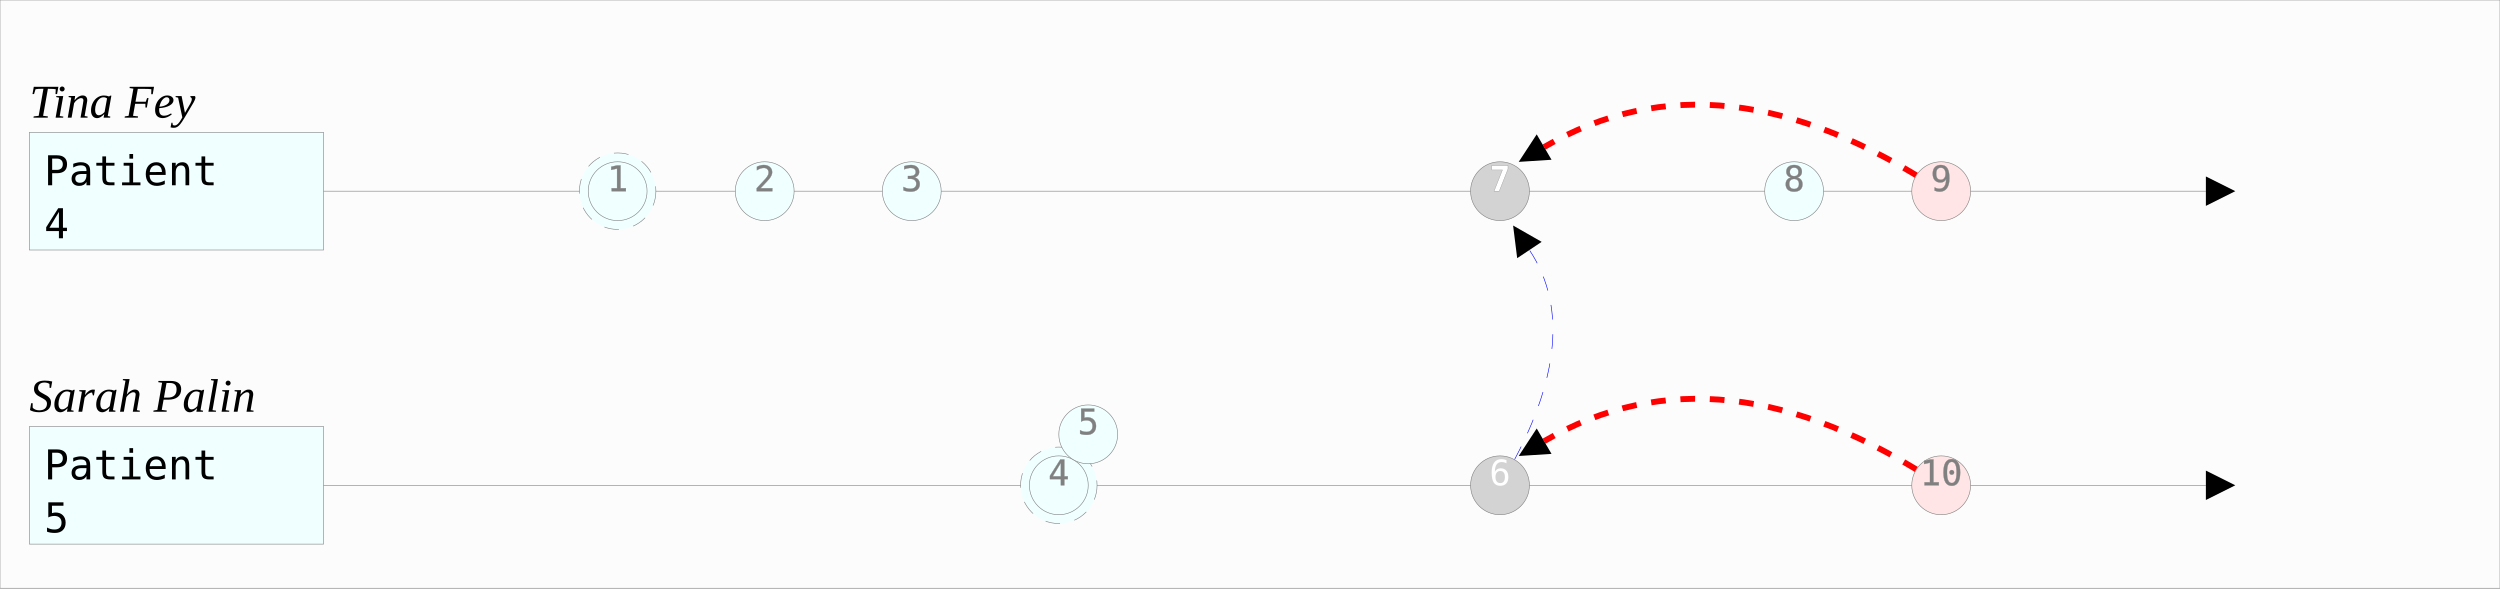
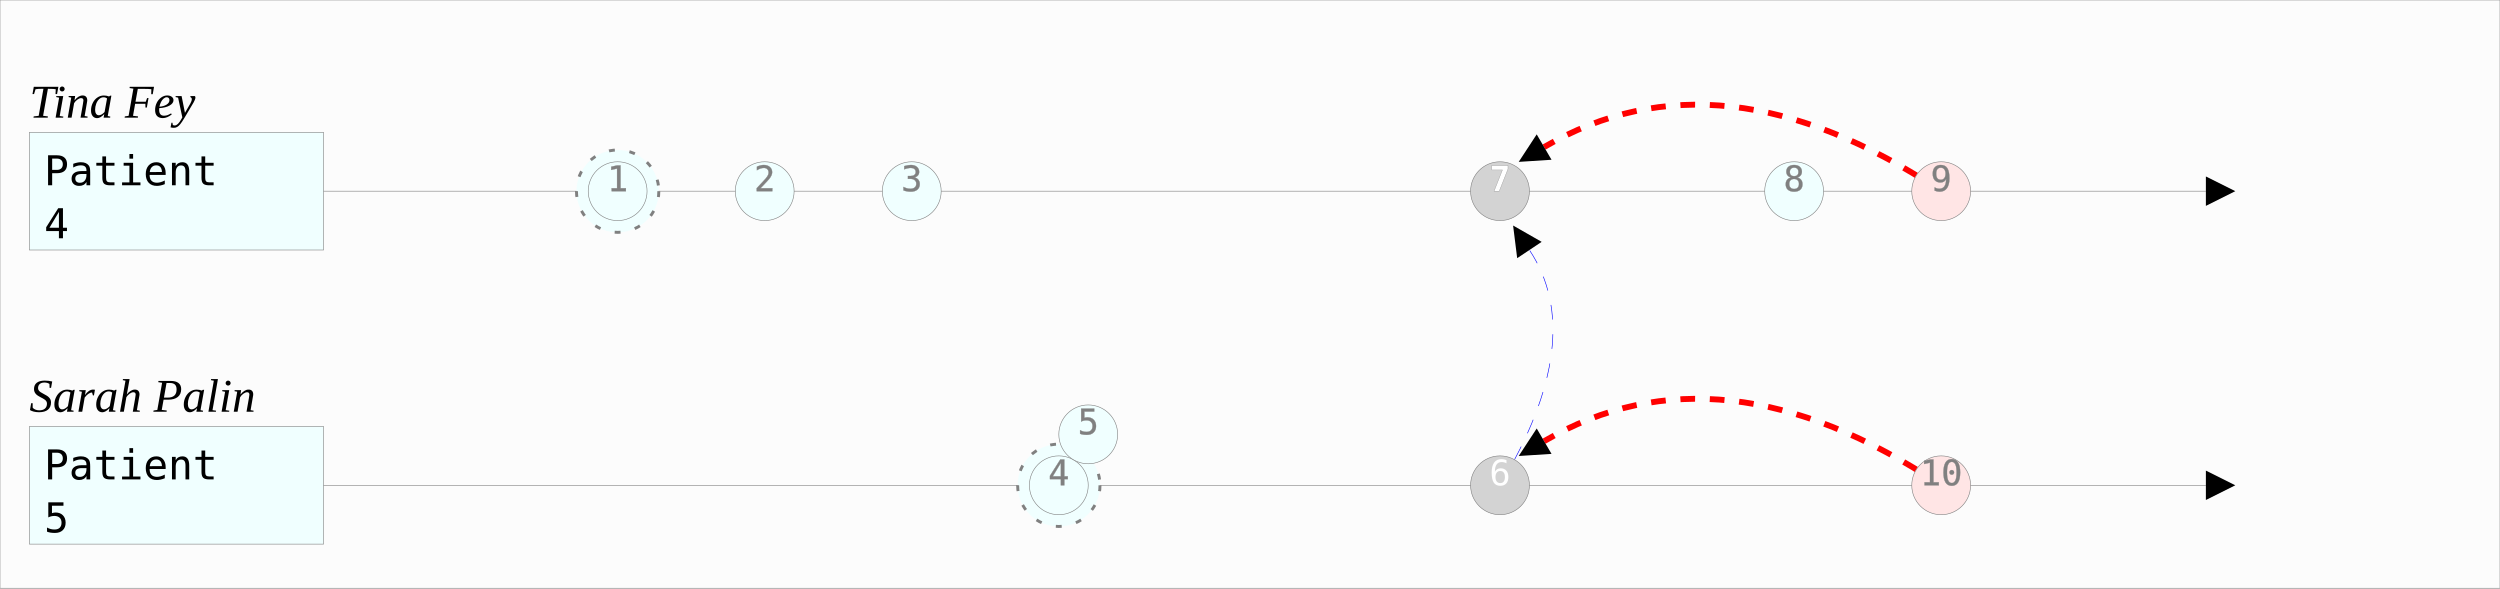
<svg xmlns="http://www.w3.org/2000/svg" height="200" width="850.0">
-   <style>/*  */
-         .background {
-             fill: #FCFCFC;
-             stroke-width: 0.2;
-             stroke: grey;
-         }
-         .aggregate {
-             fill: azure;
-             stroke-width: 0.2;
-             stroke: grey;
-         }
-         .aggregateText {
-             font-family: Menlo, monospace;
-             font-size: 14px;
-         }
-         .aggregateHeader {
-             font-family: "Times New Roman", serif;
-             font-size: 16px;
-             font-style: italic;
-         }
- 
-         .eventLine {
-             stroke: grey;
-             stroke-width: 0.2;
-         }
- 
-         .eventCreated {
-             fill: #FCFCFC;
-             stroke-width: 0.4;
-             stroke: #222;
-         }
-         .event circle {
-             fill: azure;
-             stroke-width: 0.2;
-             stroke: grey;
-         }
-         .event.Revert circle {
-             fill: #ffe5e5;
-         }
-         .event text {
-             font-family: Menlo, monospace;
-             font-size: 12px;
-             stroke: grey;
-             stroke-width: 0.1;
-             fill: grey;
-         }
-         .event circle.reverted {
-             fill: lightgrey !important;
-         }
-         
-         .event.DeprecatedBy circle {
-             fill: black;
-         }
-         .event.DeprecatedBy text {
-             fill: white;
-             stroke-width: 0;
-             font-weight: 100;
-         }
-         
-         .event.Deprecates circle {
-             fill: #e6c300;
-         }
-         .event.Deprecates text {
-             fill: white;
-             font-weight: bold;
-         }
-         .event.Join circle {
-             stroke-width: 2;
-             stroke: #e6c300;
-         }
-         .event.Disjoin circle {
-             stroke-width: 2;
-         }
-         /*  */</style>
+   <style>/*  */.background {
+   fill: #FCFCFC;
+   stroke-width: 0.2;
+   stroke: grey;
+ }
+ .aggregate rect {
+   fill: azure;
+   stroke-width: 0.2;
+   stroke: grey;
+ }
+ .aggregate text {
+   font-family: Menlo, monospace;
+   font-size: 14px;
+ }
+ .aggregate .description {
+   font-family: "Times New Roman", serif;
+   font-size: 16px;
+   font-style: italic;
+ }
+ .aggregate line {
+   stroke: grey;
+   stroke-width: 0.2;
+ }
+ .event path {
+   fill: transparent;
+   stroke-width: 2;
+ }
+ .event circle {
+   fill: azure;
+   stroke-width: 0.2;
+   stroke: grey;
+ }
+ .event text {
+   font-family: Menlo, monospace;
+   font-size: 12px;
+   stroke: grey;
+   stroke-width: 0.1;
+   fill: grey;
+   text-anchor: middle;
+   alignment-baseline: central;
+ }
+ .event circle.reverted {
+   fill: lightgrey !important;
+ }
+ .event.reverted path {
+   stroke-width: 0.2;
+ }
+ .event.Revert circle {
+   fill: #ffe5e5;
+ }
+ .event.Revert path {
+   stroke: red;
+   stroke-dasharray: 5, 5;
+   marker-end: url(#triangle);
+ }
+ .eventCreated {
+   fill: #FCFCFC;
+   stroke-width: 1 !important;
+   stroke: #222;
+ }
+ .event.DeprecatedBy circle {
+   fill: black;
+ }
+ .event.DeprecatedBy text {
+   fill: white;
+   stroke-width: 0;
+   font-weight: 100;
+ }
+ .event.DeprecatedBy path {
+   stroke: blue;
+   stroke-dasharray: 5, 5;
+   marker-end: url(#triangle);
+ }
+ .event.Deprecates circle {
+   fill: #e6c300;
+ }
+ .event.Deprecates text {
+   fill: white;
+   font-weight: bold;
+ }
+ .event.Join circle {
+   stroke-width: 2;
+   stroke: #e6c300;
+ }
+ .event.Join path {
+   stroke: #e6c300;
+   stroke-dasharray: 5, 5;
+ }
+ .event.Disjoin circle {
+   stroke-width: 2;
+ }
+ .event.Disjoin path {
+   stroke: gray;
+   stroke-dasharray: 2, 5;
+ }
+ /*  */</style>
  <rect x="0" y="0" width="850.0" height="200" class="background" />
  <defs>
    <marker id="triangle" viewBox="0 0 10 10" refX="0" refY="5" markerWidth="10" markerHeight="10" orient="auto" markerUnits="userSpaceOnUse">
      <path d="M 0 0 L 10 5 L 0 10 z" />
    </marker>
  </defs>
-   <g id="aggregate768408597">
-     <rect x="10" y="45" width="100" height="40" class="aggregate" />
-     <text x="15" y="63" class="aggregateText">Patient</text>
-     <text x="15" y="81" class="aggregateText">4</text>
-     <text x="10" y="40" class="aggregateHeader">Tina Fey</text>
+   <g id="aggregate668818851" class="aggregate">
+     <rect x="10" y="45" width="100" height="40" />
+     <text x="15" y="63" class="type">Patient</text>
+     <text x="15" y="81" class="id">4</text>
+     <text x="10" y="40" class="description">Tina Fey</text>
    <line x1="110" y1="65" x2="750.0" y2="65" class="eventLine" marker-end="url(#triangle)" />
  </g>
-   <g id="event832530924" class="event Normal">
-     <circle cx="210" cy="65" r="13" stroke-dasharray="5, 5" class="eventCreated Normal" />
+   <g id="event1003789805" class="event Normal ">
+     <circle cx="210" cy="65" r="14" stroke-dasharray="2, 5" class="eventCreated Normal" />
    <circle cx="210" cy="65" r="10" class="event Normal " />
-     <text x="210" y="65" class="eventId" text-anchor="middle" alignment-baseline="central">1</text>
+     <text x="210" y="65" class="eventId">1</text>
  </g>
-   <g id="event1559709577" class="event Normal">
+   <g id="event1728814317" class="event Normal ">
    <circle cx="260" cy="65" r="10" class="event Normal " />
-     <text x="260" y="65" class="eventId" text-anchor="middle" alignment-baseline="central">2</text>
+     <text x="260" y="65" class="eventId">2</text>
  </g>
-   <g id="event1531390683" class="event Normal">
+   <g id="event1857187338" class="event Normal ">
    <circle cx="310" cy="65" r="10" class="event Normal " />
-     <text x="310" y="65" class="eventId" text-anchor="middle" alignment-baseline="central">3</text>
+     <text x="310" y="65" class="eventId">3</text>
  </g>
-   <g id="event295786994" class="event Deprecates">
+   <g id="event592385594" class="event Deprecates reverted">
    <circle cx="510" cy="65" r="10" class="event Deprecates reverted" />
-     <text x="510" y="65" class="eventId" text-anchor="middle" alignment-baseline="central">7</text>
+     <text x="510" y="65" class="eventId">7</text>
  </g>
-   <g id="event1539019299" class="event Normal">
+   <g id="event1013697611" class="event Normal ">
    <circle cx="610" cy="65" r="10" class="event Normal " />
-     <text x="610" y="65" class="eventId" text-anchor="middle" alignment-baseline="central">8</text>
+     <text x="610" y="65" class="eventId">8</text>
  </g>
-   <g id="event1033264594" class="event Revert">
-     <path d="M660 65 Q 585 15, 525 50" stroke="red" fill="transparent" stroke-dasharray="5, 5" marker-end="url(#triangle)" stroke-width="2" />
+   <g id="event121422815" class="event Revert ">
+     <path d="M660 65 Q 585 15, 525 50" />
    <circle cx="660" cy="65" r="10" class="event Revert " />
-     <text x="660" y="65" class="eventId" text-anchor="middle" alignment-baseline="central">9</text>
+     <text x="660" y="65" class="eventId">9</text>
  </g>
-   <g id="aggregate1608886601">
-     <rect x="10" y="145" width="100" height="40" class="aggregate" />
-     <text x="15" y="163" class="aggregateText">Patient</text>
-     <text x="15" y="181" class="aggregateText">5</text>
-     <text x="10" y="140" class="aggregateHeader">Sarah Palin</text>
+   <g id="aggregate2047033100" class="aggregate">
+     <rect x="10" y="145" width="100" height="40" />
+     <text x="15" y="163" class="type">Patient</text>
+     <text x="15" y="181" class="id">5</text>
+     <text x="10" y="140" class="description">Sarah Palin</text>
    <line x1="110" y1="165" x2="750.0" y2="165" class="eventLine" marker-end="url(#triangle)" />
  </g>
-   <g id="event1141904782" class="event Normal">
-     <circle cx="360" cy="165" r="13" stroke-dasharray="5, 5" class="eventCreated Normal" />
+   <g id="event556144816" class="event Normal ">
+     <circle cx="360" cy="165" r="14" stroke-dasharray="2, 5" class="eventCreated Normal" />
    <circle cx="360" cy="165" r="10" class="event Normal " />
-     <text x="360" y="165" class="eventId" text-anchor="middle" alignment-baseline="central">4</text>
+     <text x="360" y="165" class="eventId">4</text>
  </g>
-   <g id="event1136508325" class="event Normal">
+   <g id="event1137541451" class="event Normal ">
    <circle cx="370" cy="147.679" r="10" class="event Normal " />
-     <text x="370" y="147.679" class="eventId" text-anchor="middle" alignment-baseline="central">5</text>
+     <text x="370" y="147.679" class="eventId">5</text>
  </g>
-   <g id="event1288310989" class="event DeprecatedBy">
-     <path d="M510 165 Q 540 115, 520 85" stroke="blue" fill="transparent" stroke-dasharray="5, 5" stroke-width="0.2" marker-end="url(#triangle)" />
+   <g id="event571375830" class="event DeprecatedBy reverted">
+     <path d="M510 165 Q 540 115, 520 85" />
    <circle cx="510" cy="165" r="10" class="event DeprecatedBy reverted" />
-     <text x="510" y="165" class="eventId" text-anchor="middle" alignment-baseline="central">6</text>
+     <text x="510" y="165" class="eventId">6</text>
  </g>
-   <g id="event2062522821" class="event Revert">
-     <path d="M660 165 Q 585 115, 525 150" stroke="red" fill="transparent" stroke-dasharray="5, 5" marker-end="url(#triangle)" stroke-width="2" />
+   <g id="event1091969220" class="event Revert ">
+     <path d="M660 165 Q 585 115, 525 150" />
    <circle cx="660" cy="165" r="10" class="event Revert " />
-     <text x="660" y="165" class="eventId" text-anchor="middle" alignment-baseline="central">10</text>
+     <text x="660" y="165" class="eventId">10</text>
  </g>
</svg>
